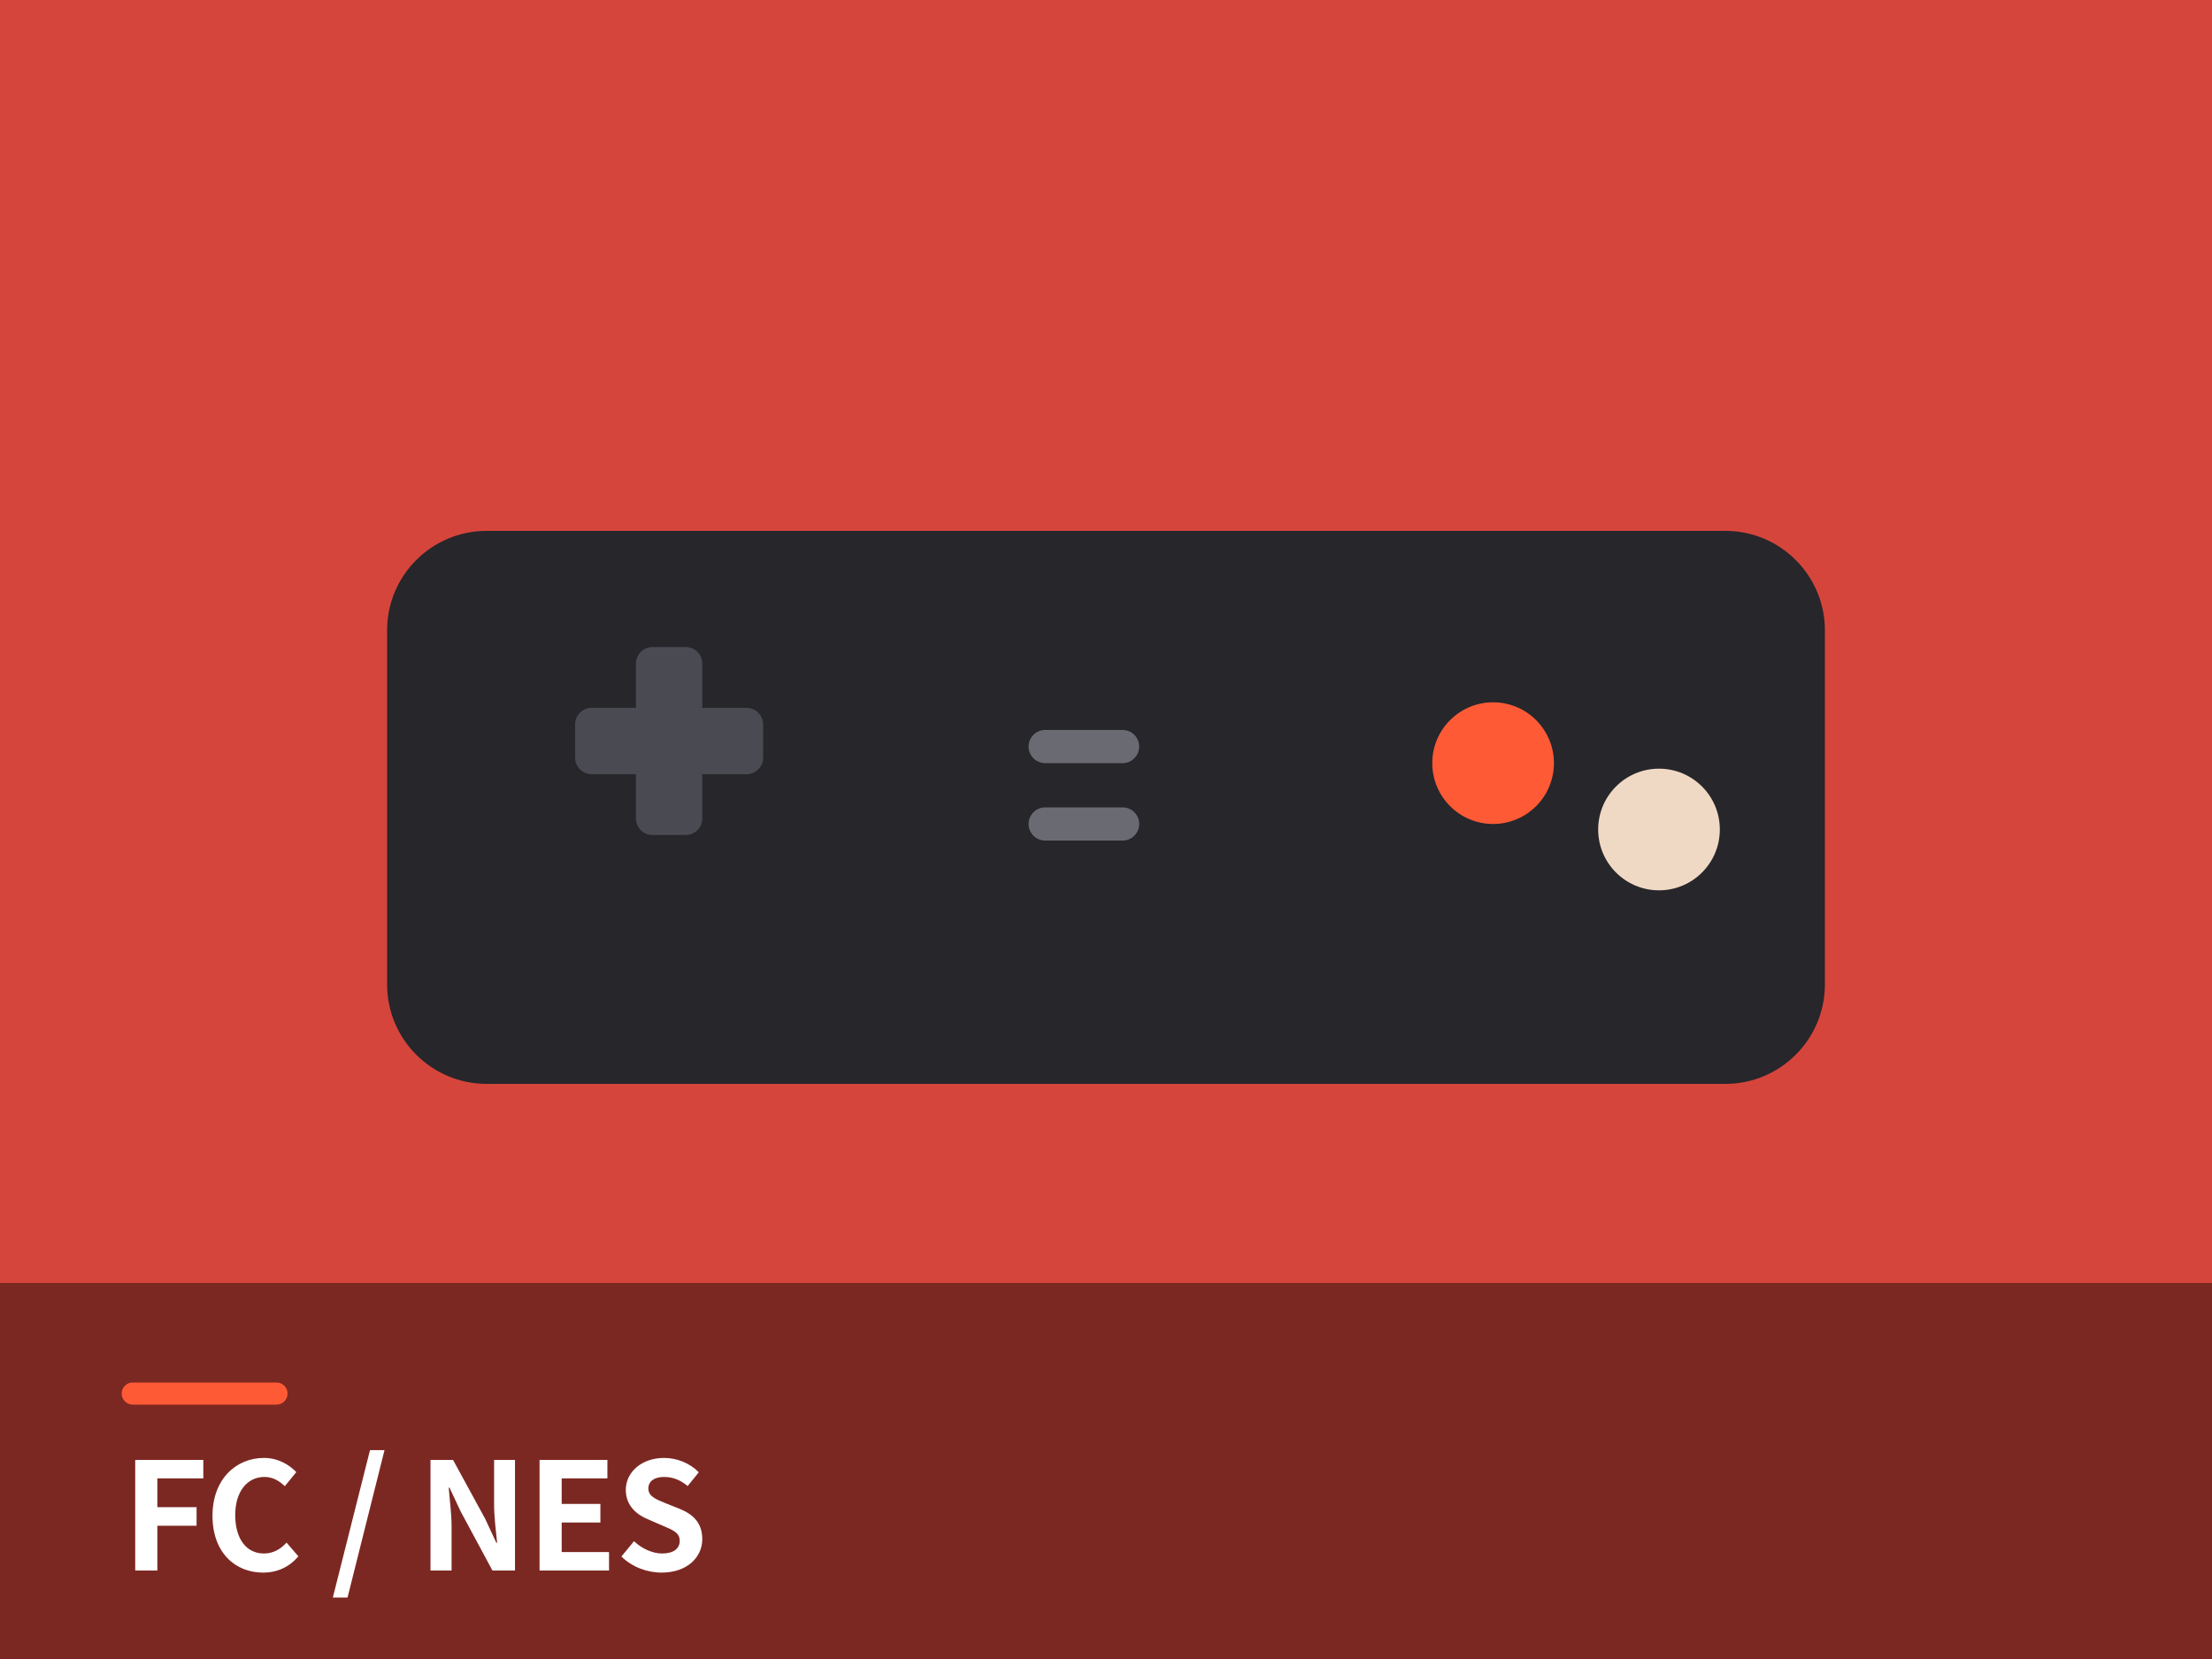
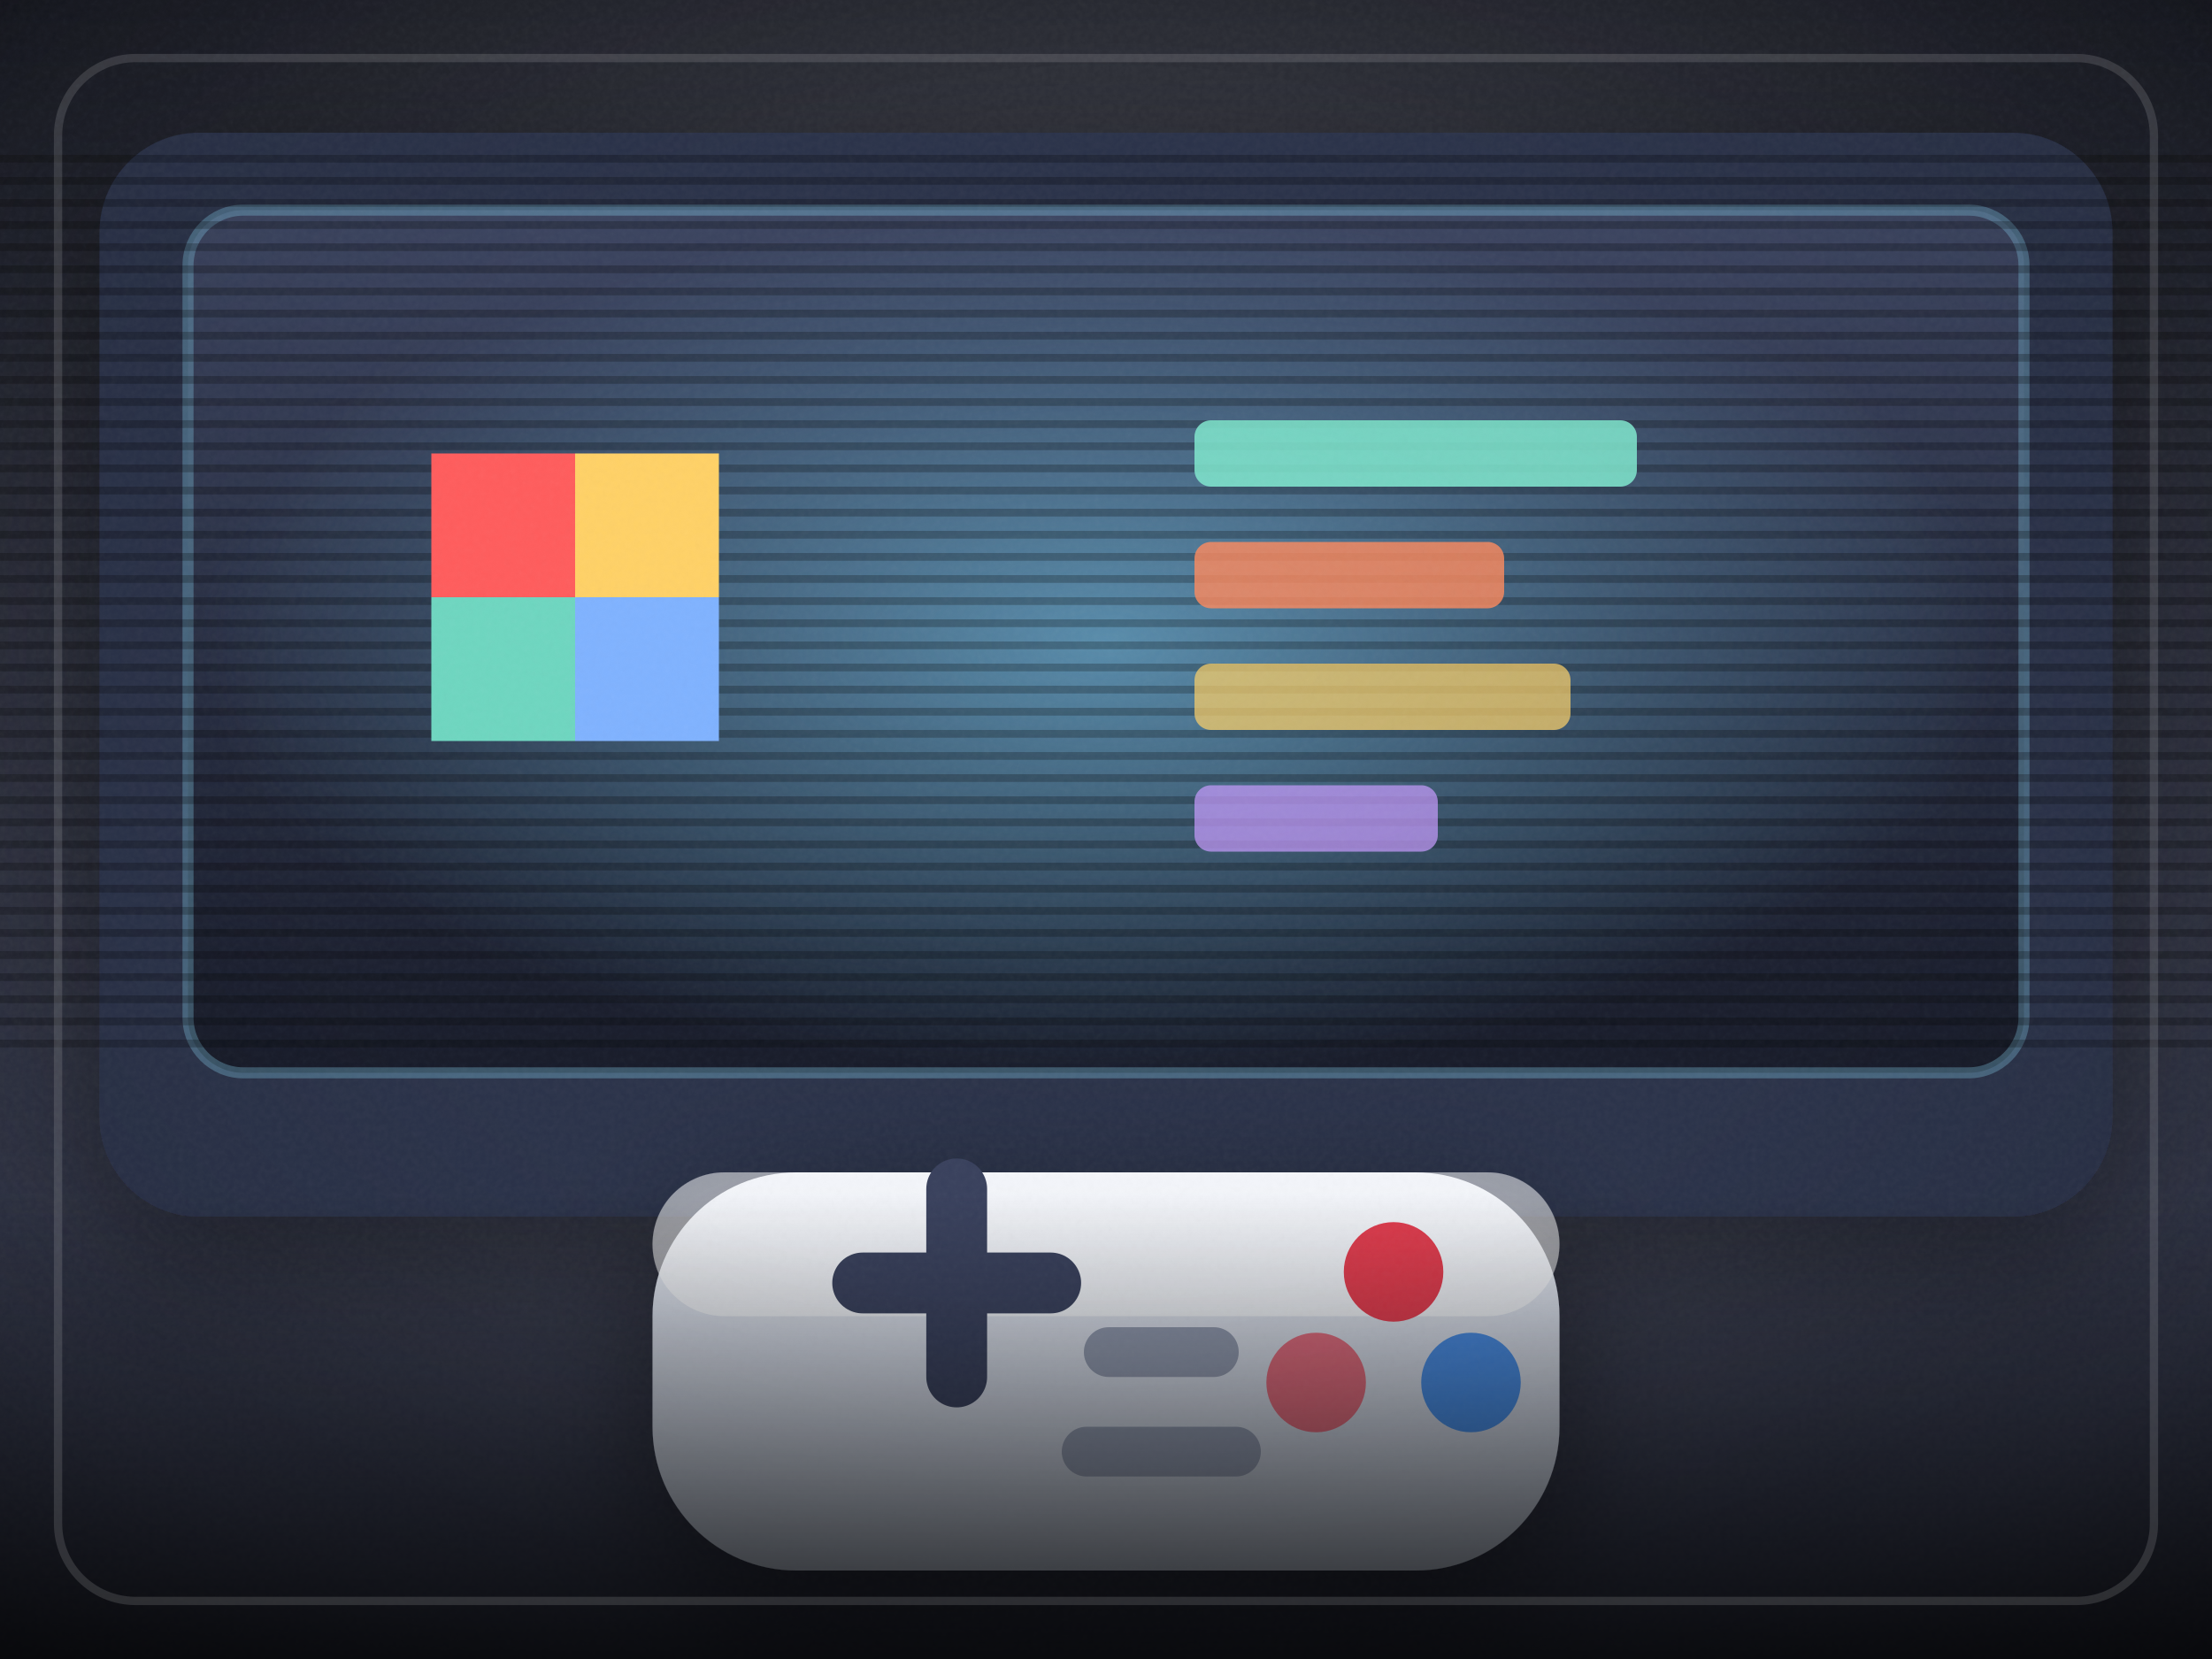
- <svg xmlns="http://www.w3.org/2000/svg" viewBox="0 0 400 300" role="img" aria-label="FC / NES 封面">
-   <rect width="400" height="300" fill="#D6453B" />
-   <rect x="70" y="96" width="260" height="100" rx="18" fill="#26262B" />
-   <rect x="104" y="128" width="34" height="12" rx="3" fill="#4A4A52" />
-   <rect x="115" y="117" width="12" height="34" rx="3" fill="#4A4A52" />
-   <circle cx="270" cy="138" r="11" fill="#FF5A36" />
-   <circle cx="300" cy="150" r="11" fill="#F0D9C4" />
-   <rect x="186" y="132" width="20" height="6" rx="3" fill="#6A6A72" />
-   <rect x="186" y="146" width="20" height="6" rx="3" fill="#6A6A72" />
-   <rect x="0" y="232" width="400" height="68" fill="#000" opacity="0.42" />
-   <rect x="22" y="250" width="30" height="4" rx="2" fill="#FF5A36" />
-   <text x="22" y="284" font-family="system-ui,-apple-system,'Segoe UI','Noto Sans CJK SC','PingFang SC',sans-serif" font-size="27" font-weight="800" fill="#ffffff" letter-spacing="-0.5">FC / NES</text>
+ <svg xmlns="http://www.w3.org/2000/svg" viewBox="0 0 400 300" role="img" aria-label="FCGAME 封面">
+   <defs>
+     <linearGradient id="bg" x1="0" y1="0" x2="0" y2="1">
+       <stop offset="0" stop-color="#14161F" />
+       <stop offset="1" stop-color="#3A3F55" />
+     </linearGradient>
+     <radialGradient id="gl" cx="0.5" cy="0.36" r="0.62">
+       <stop offset="0" stop-color="#fff" stop-opacity="0.2" />
+       <stop offset="1" stop-color="#fff" stop-opacity="0" />
+     </radialGradient>
+     <radialGradient id="vg" cx="0.5" cy="0.42" r="0.8">
+       <stop offset="0.45" stop-color="#000" stop-opacity="0" />
+       <stop offset="0.78" stop-color="#000" stop-opacity="0.12" />
+       <stop offset="1" stop-color="#000" stop-opacity="0.4" />
+     </radialGradient>
+     <linearGradient id="sc" x1="0" y1="0" x2="0" y2="1">
+       <stop offset="0" stop-color="#000" stop-opacity="0" />
+       <stop offset="0.45" stop-color="#000" stop-opacity="0.34" />
+       <stop offset="1" stop-color="#000" stop-opacity="0.8" />
+     </linearGradient>
+     <filter id="nz" x="0" y="0" width="100%" height="100%">
+       <feTurbulence type="fractalNoise" baseFrequency="0.9" numOctaves="3" stitchTiles="stitch" />
+       <feColorMatrix type="saturate" values="0" />
+     </filter>
+     <linearGradient id="crt" x1="0" y1="0" x2="0" y2="1">
+       <stop offset="0" stop-color="#3B4460" />
+       <stop offset="1" stop-color="#161A28" />
+     </linearGradient>
+     <linearGradient id="pad" x1="0" y1="0" x2="0" y2="1">
+       <stop offset="0" stop-color="#E8ECF5" />
+       <stop offset="1" stop-color="#B6BECD" />
+     </linearGradient>
+     <radialGradient id="glw" cx="0.5" cy="0.5" r="0.5">
+       <stop offset="0" stop-color="#7FD8FF" stop-opacity="0.55" />
+       <stop offset="1" stop-color="#7FD8FF" stop-opacity="0" />
+     </radialGradient>
+     <filter id="sh" x="-50%" y="-50%" width="200%" height="200%">
+       <feDropShadow dx="0" dy="8" stdDeviation="12" flood-color="#000" flood-opacity="0.45" />
+     </filter>
+   </defs>
+   <rect width="400" height="300" fill="url(#bg)" />
+   <rect width="400" height="300" fill="url(#gl)" />
+   <rect x="18" y="24" width="364" height="196" rx="18" fill="#2A3049" filter="url(#sh)" />
+   <rect x="34" y="38" width="332" height="156" rx="10" fill="url(#crt)" />
+   <rect x="34" y="38" width="332" height="156" rx="10" fill="url(#glw)" />
+   <rect x="34" y="38" width="332" height="156" rx="10" fill="none" stroke="#8FE0FF" stroke-opacity="0.3" stroke-width="2" />
+   <g clip-path="inset(38px 34px 106px 34px round 10px)">
+     <rect x="34" y="38" width="332" height="156" fill="none" />
+     <rect y="28" width="400" height="1.4" fill="#000" opacity="0.24" />
+     <rect y="32" width="400" height="1.4" fill="#000" opacity="0.24" />
+     <rect y="36" width="400" height="1.4" fill="#000" opacity="0.24" />
+     <rect y="40" width="400" height="1.4" fill="#000" opacity="0.24" />
+     <rect y="44" width="400" height="1.4" fill="#000" opacity="0.24" />
+     <rect y="48" width="400" height="1.4" fill="#000" opacity="0.24" />
+     <rect y="52" width="400" height="1.4" fill="#000" opacity="0.24" />
+     <rect y="56" width="400" height="1.4" fill="#000" opacity="0.24" />
+     <rect y="60" width="400" height="1.4" fill="#000" opacity="0.24" />
+     <rect y="64" width="400" height="1.4" fill="#000" opacity="0.24" />
+     <rect y="68" width="400" height="1.4" fill="#000" opacity="0.24" />
+     <rect y="72" width="400" height="1.4" fill="#000" opacity="0.24" />
+     <rect y="76" width="400" height="1.4" fill="#000" opacity="0.24" />
+     <rect y="80" width="400" height="1.4" fill="#000" opacity="0.24" />
+     <rect y="84" width="400" height="1.4" fill="#000" opacity="0.24" />
+     <rect y="88" width="400" height="1.4" fill="#000" opacity="0.24" />
+     <rect y="92" width="400" height="1.4" fill="#000" opacity="0.24" />
+     <rect y="96" width="400" height="1.4" fill="#000" opacity="0.24" />
+     <rect y="100" width="400" height="1.4" fill="#000" opacity="0.24" />
+     <rect y="104" width="400" height="1.4" fill="#000" opacity="0.24" />
+     <rect y="108" width="400" height="1.4" fill="#000" opacity="0.24" />
+     <rect y="112" width="400" height="1.4" fill="#000" opacity="0.24" />
+     <rect y="116" width="400" height="1.4" fill="#000" opacity="0.24" />
+     <rect y="120" width="400" height="1.4" fill="#000" opacity="0.24" />
+     <rect y="124" width="400" height="1.4" fill="#000" opacity="0.24" />
+     <rect y="128" width="400" height="1.4" fill="#000" opacity="0.24" />
+     <rect y="132" width="400" height="1.4" fill="#000" opacity="0.24" />
+     <rect y="136" width="400" height="1.4" fill="#000" opacity="0.24" />
+     <rect y="140" width="400" height="1.4" fill="#000" opacity="0.24" />
+     <rect y="144" width="400" height="1.4" fill="#000" opacity="0.24" />
+     <rect y="148" width="400" height="1.4" fill="#000" opacity="0.24" />
+     <rect y="152" width="400" height="1.4" fill="#000" opacity="0.24" />
+     <rect y="156" width="400" height="1.4" fill="#000" opacity="0.24" />
+     <rect y="160" width="400" height="1.4" fill="#000" opacity="0.24" />
+     <rect y="164" width="400" height="1.4" fill="#000" opacity="0.24" />
+     <rect y="168" width="400" height="1.4" fill="#000" opacity="0.24" />
+     <rect y="172" width="400" height="1.4" fill="#000" opacity="0.24" />
+     <rect y="176" width="400" height="1.4" fill="#000" opacity="0.24" />
+     <rect y="180" width="400" height="1.4" fill="#000" opacity="0.24" />
+     <rect y="184" width="400" height="1.4" fill="#000" opacity="0.24" />
+     <rect y="188" width="400" height="1.4" fill="#000" opacity="0.24" />
+   </g>
+   <g>
+     <rect x="78" y="82" width="26" height="26" fill="#FF5C5C" />
+     <rect x="104" y="82" width="26" height="26" fill="#FFD166" />
+     <rect x="78" y="108" width="26" height="26" fill="#6ED6C0" />
+     <rect x="104" y="108" width="26" height="26" fill="#7FB2FF" />
+     <rect x="216" y="76" width="80" height="12" rx="3" fill="#7FE8CE" opacity="0.85" />
+     <rect x="216" y="98" width="56" height="12" rx="3" fill="#FF8A5C" opacity="0.8" />
+     <rect x="216" y="120" width="68" height="12" rx="3" fill="#FFD166" opacity="0.7" />
+     <rect x="216" y="142" width="44" height="12" rx="3" fill="#C79BFF" opacity="0.7" />
+   </g>
+   <g filter="url(#sh)">
+     <rect x="118" y="212" width="164" height="72" rx="26" fill="url(#pad)" />
+     <rect x="118" y="212" width="164" height="26" rx="13" fill="#fff" opacity="0.5" />
+     <path d="M156 232 h34 M173 215 v34" stroke="#39415C" stroke-width="11" stroke-linecap="round" />
+     <circle cx="252" cy="230" r="9" fill="#E03A4E" />
+     <circle cx="238" cy="250" r="9" fill="#E03A4E" opacity="0.7" />
+     <circle cx="266" cy="250" r="9" fill="#2E7DE0" opacity="0.85" />
+     <rect x="196" y="240" width="28" height="9" rx="4.5" fill="#8E97AC" />
+     <rect x="192" y="258" width="36" height="9" rx="4.5" fill="#8E97AC" />
+   </g>
+   <rect width="400" height="300" fill="url(#vg)" />
+   <rect width="400" height="300" filter="url(#nz)" opacity="0.05" style="mix-blend-mode:normal" />
+   <rect y="216" width="400" height="84" fill="url(#sc)" />
+   <rect x="10.5" y="10.5" width="379" height="279" rx="14" fill="none" stroke="#fff" stroke-opacity="0.13" stroke-width="1.5" />
</svg>
